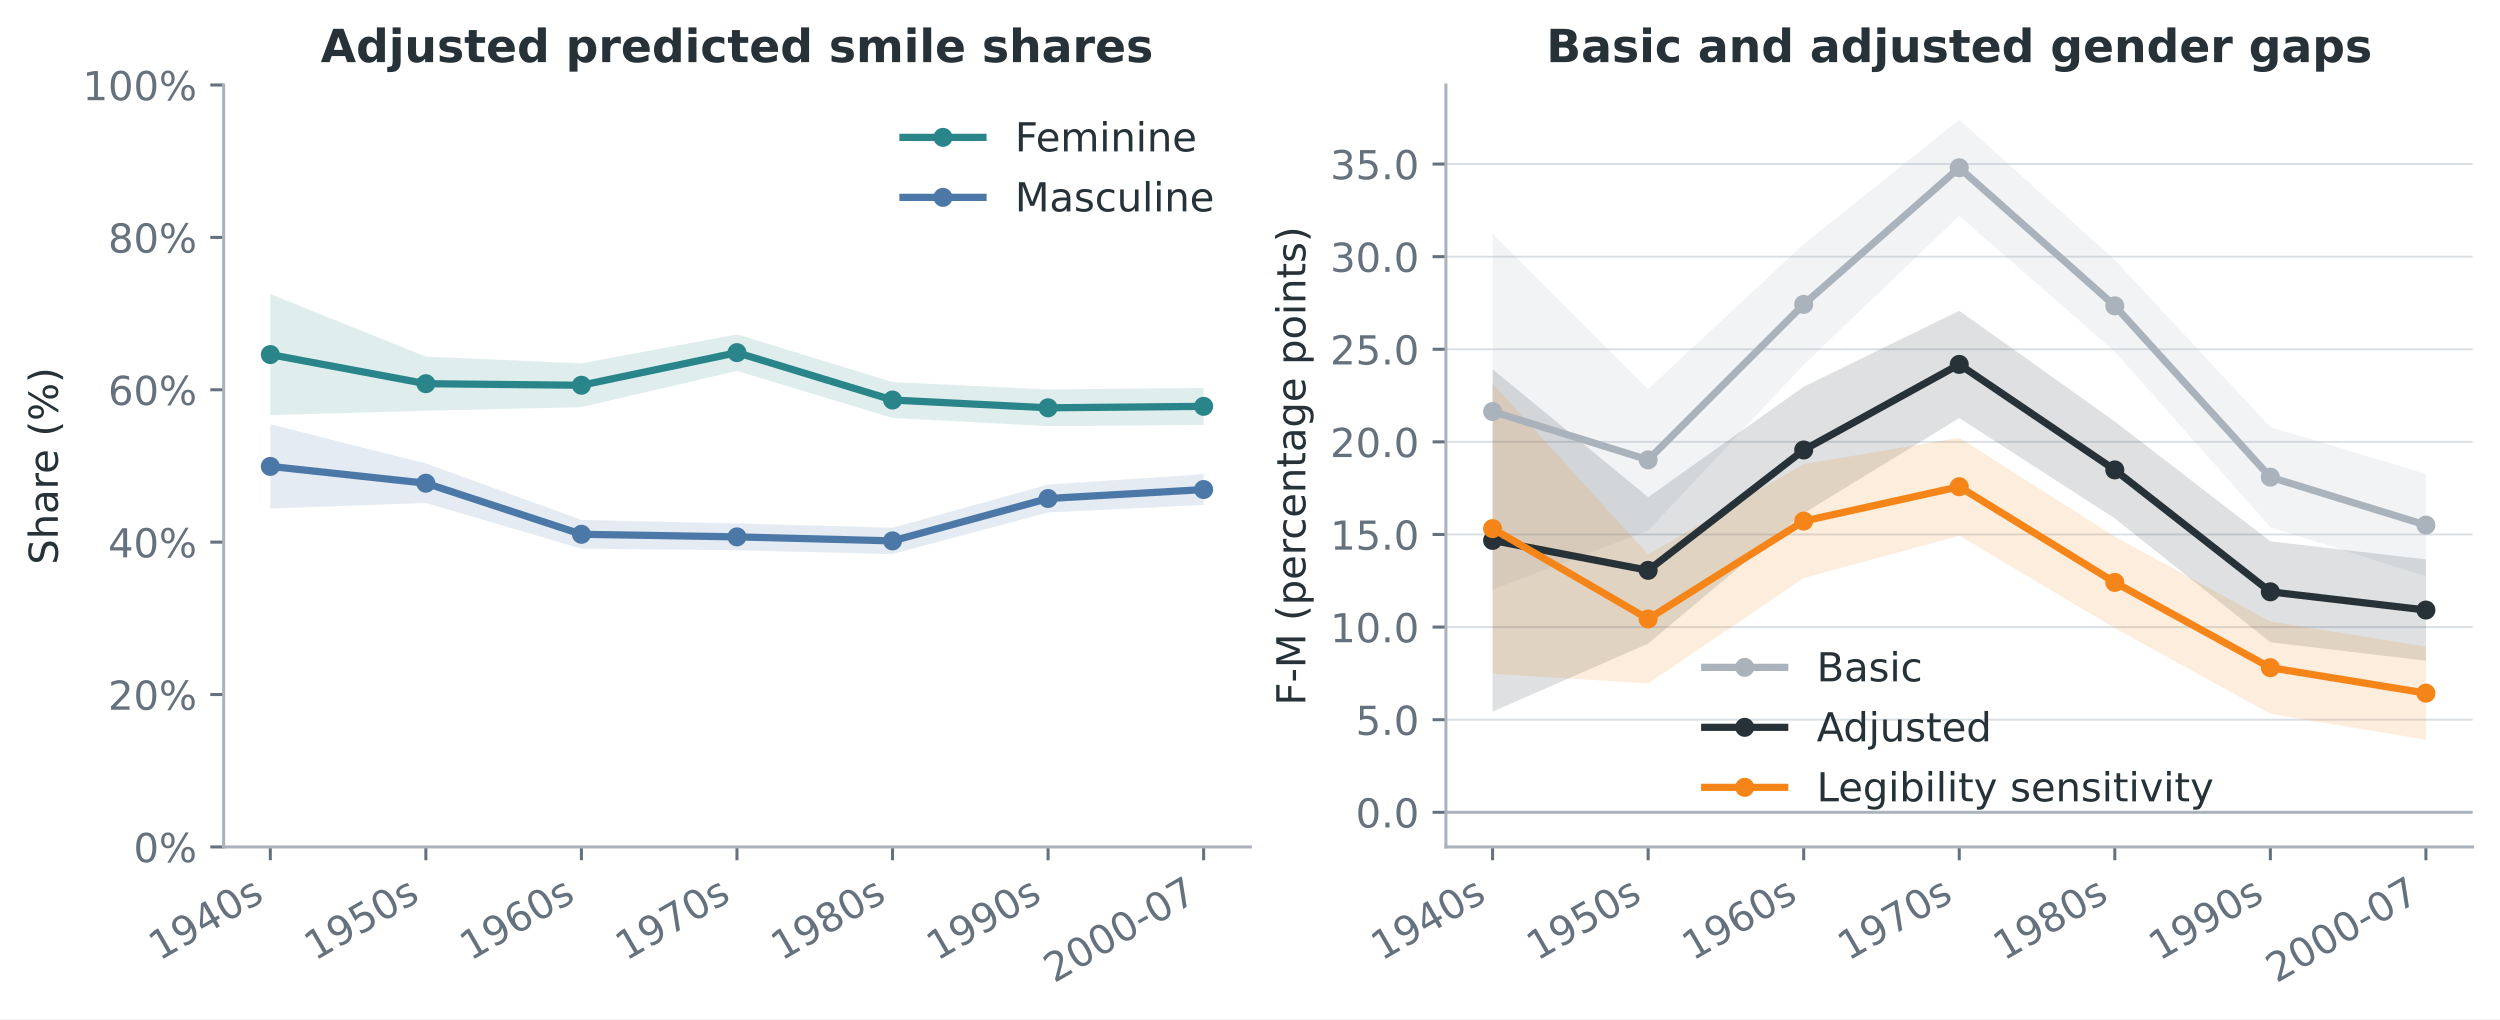
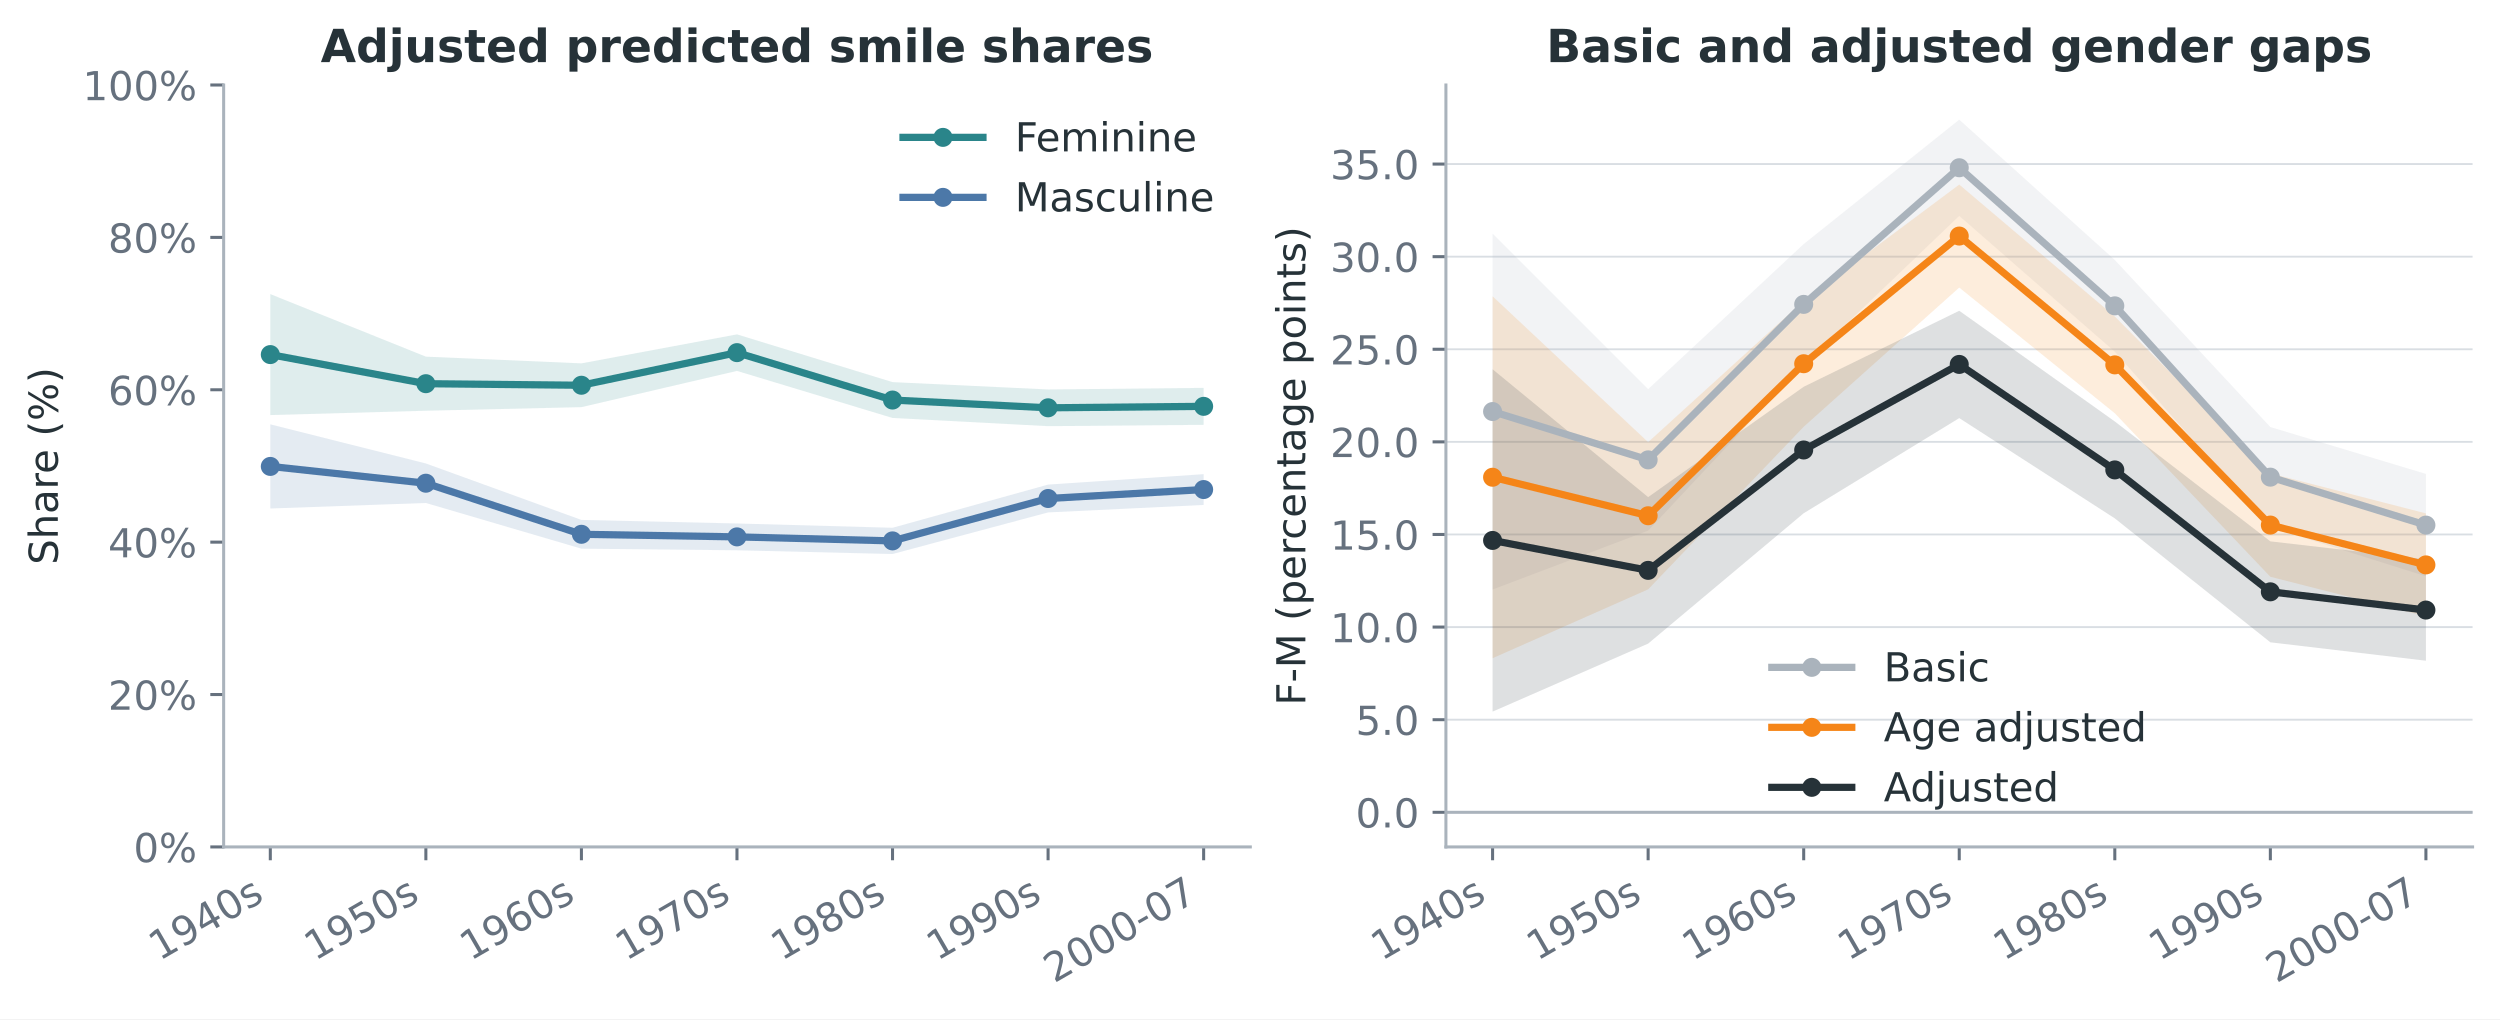
<svg xmlns="http://www.w3.org/2000/svg" xmlns:xlink="http://www.w3.org/1999/xlink" width="656.4pt" height="267.6pt" viewBox="0 0 656.4 267.6" version="1.1">
  <defs>
    <style type="text/css">*{stroke-linejoin: round; stroke-linecap: butt}</style>
  </defs>
  <g id="figure_1">
    <g id="patch_1">
      <path d="M 0 267.6  L 656.4 267.6  L 656.4 0  L 0 0  z " style="fill: #ffffff" />
    </g>
    <g id="axes_1">
      <g id="patch_2">
        <path d="M 58.719 222.37  L 328.28 222.37  L 328.28 22.318  L 58.719 22.318  z " style="fill: #ffffff" />
      </g>
      <g id="matplotlib.axis_1">
        <g id="xtick_1">
          <g id="line2d_1">
            <defs>
              <path id="m5f13f704b6" d="M 0 0  L 0 3.5  " style="stroke: #66717e; stroke-width: 0.8" />
            </defs>
            <g>
              <use xlink:href="#m5f13f704b6" x="70.972" y="222.37" style="fill: #66717e; stroke: #66717e; stroke-width: 0.8" />
            </g>
          </g>
          <g id="text_1">
            <text style="font-size: 10.5px; font-family: 'DejaVu Sans'; fill: #66717e" transform="translate(41.83146 252.3752) rotate(-30)">1940s</text>
          </g>
        </g>
        <g id="xtick_2">
          <g id="line2d_2">
            <g>
              <use xlink:href="#m5f13f704b6" x="111.815" y="222.37" style="fill: #66717e; stroke: #66717e; stroke-width: 0.8" />
            </g>
          </g>
          <g id="text_2">
            <text style="font-size: 10.5px; font-family: 'DejaVu Sans'; fill: #66717e" transform="translate(82.67391 252.3752) rotate(-30)">1950s</text>
          </g>
        </g>
        <g id="xtick_3">
          <g id="line2d_3">
            <g>
              <use xlink:href="#m5f13f704b6" x="152.657" y="222.37" style="fill: #66717e; stroke: #66717e; stroke-width: 0.8" />
            </g>
          </g>
          <g id="text_3">
            <text style="font-size: 10.5px; font-family: 'DejaVu Sans'; fill: #66717e" transform="translate(123.5164 252.3752) rotate(-30)">1960s</text>
          </g>
        </g>
        <g id="xtick_4">
          <g id="line2d_4">
            <g>
              <use xlink:href="#m5f13f704b6" x="193.499" y="222.37" style="fill: #66717e; stroke: #66717e; stroke-width: 0.8" />
            </g>
          </g>
          <g id="text_4">
            <text style="font-size: 10.5px; font-family: 'DejaVu Sans'; fill: #66717e" transform="translate(164.3588 252.3752) rotate(-30)">1970s</text>
          </g>
        </g>
        <g id="xtick_5">
          <g id="line2d_5">
            <g>
              <use xlink:href="#m5f13f704b6" x="234.342" y="222.37" style="fill: #66717e; stroke: #66717e; stroke-width: 0.8" />
            </g>
          </g>
          <g id="text_5">
            <text style="font-size: 10.5px; font-family: 'DejaVu Sans'; fill: #66717e" transform="translate(205.2013 252.3752) rotate(-30)">1980s</text>
          </g>
        </g>
        <g id="xtick_6">
          <g id="line2d_6">
            <g>
              <use xlink:href="#m5f13f704b6" x="275.184" y="222.37" style="fill: #66717e; stroke: #66717e; stroke-width: 0.8" />
            </g>
          </g>
          <g id="text_6">
            <text style="font-size: 10.5px; font-family: 'DejaVu Sans'; fill: #66717e" transform="translate(246.0437 252.3752) rotate(-30)">1990s</text>
          </g>
        </g>
        <g id="xtick_7">
          <g id="line2d_7">
            <g>
              <use xlink:href="#m5f13f704b6" x="316.027" y="222.37" style="fill: #66717e; stroke: #66717e; stroke-width: 0.8" />
            </g>
          </g>
          <g id="text_7">
            <text style="font-size: 10.5px; font-family: 'DejaVu Sans'; fill: #66717e" transform="translate(276.7714 258.215) rotate(-30)">2000-07</text>
          </g>
        </g>
      </g>
      <g id="matplotlib.axis_2">
        <g id="ytick_1">
          <g id="line2d_8">
            <defs>
              <path id="m2076fd8b33" d="M 0 0  L -3.5 0  " style="stroke: #66717e; stroke-width: 0.8" />
            </defs>
            <g>
              <use xlink:href="#m2076fd8b33" x="58.719" y="222.37" style="fill: #66717e; stroke: #66717e; stroke-width: 0.8" />
            </g>
          </g>
          <g id="text_8">
            <text style="font-size: 10.5px; font-family: 'DejaVu Sans'; text-anchor: end; fill: #66717e" x="51.719" y="226.359" transform="rotate(-0 51.71934 226.359)">0%</text>
          </g>
        </g>
        <g id="ytick_2">
          <g id="line2d_9">
            <g>
              <use xlink:href="#m2076fd8b33" x="58.719" y="182.36" style="fill: #66717e; stroke: #66717e; stroke-width: 0.8" />
            </g>
          </g>
          <g id="text_9">
            <text style="font-size: 10.5px; font-family: 'DejaVu Sans'; text-anchor: end; fill: #66717e" x="51.719" y="186.349" transform="rotate(-0 51.71934 186.3486)">20%</text>
          </g>
        </g>
        <g id="ytick_3">
          <g id="line2d_10">
            <g>
              <use xlink:href="#m2076fd8b33" x="58.719" y="142.349" style="fill: #66717e; stroke: #66717e; stroke-width: 0.8" />
            </g>
          </g>
          <g id="text_10">
            <text style="font-size: 10.5px; font-family: 'DejaVu Sans'; text-anchor: end; fill: #66717e" x="51.719" y="146.338" transform="rotate(-0 51.71934 146.3382)">40%</text>
          </g>
        </g>
        <g id="ytick_4">
          <g id="line2d_11">
            <g>
              <use xlink:href="#m2076fd8b33" x="58.719" y="102.339" style="fill: #66717e; stroke: #66717e; stroke-width: 0.8" />
            </g>
          </g>
          <g id="text_11">
            <text style="font-size: 10.5px; font-family: 'DejaVu Sans'; text-anchor: end; fill: #66717e" x="51.719" y="106.328" transform="rotate(-0 51.71934 106.3278)">60%</text>
          </g>
        </g>
        <g id="ytick_5">
          <g id="line2d_12">
            <g>
              <use xlink:href="#m2076fd8b33" x="58.719" y="62.329" style="fill: #66717e; stroke: #66717e; stroke-width: 0.8" />
            </g>
          </g>
          <g id="text_12">
            <text style="font-size: 10.5px; font-family: 'DejaVu Sans'; text-anchor: end; fill: #66717e" x="51.719" y="66.317" transform="rotate(-0 51.71934 66.31732)">80%</text>
          </g>
        </g>
        <g id="ytick_6">
          <g id="line2d_13">
            <g>
              <use xlink:href="#m2076fd8b33" x="58.719" y="22.318" style="fill: #66717e; stroke: #66717e; stroke-width: 0.8" />
            </g>
          </g>
          <g id="text_13">
            <text style="font-size: 10.5px; font-family: 'DejaVu Sans'; text-anchor: end; fill: #66717e" x="51.719" y="26.307" transform="rotate(-0 51.71934 26.3069)">100%</text>
          </g>
        </g>
        <g id="text_14">
          <text style="font-size: 10.5px; font-family: 'DejaVu Sans'; text-anchor: middle; fill: #263238" x="15.178" y="122.344" transform="rotate(-90 15.17836 122.3442)">Share (%)</text>
        </g>
      </g>
      <g id="FillBetweenPolyCollection_1">
        <defs>
          <path id="m9602ee2867" d="M 70.972 -190.379  L 70.972 -158.621  L 111.815 -159.758  L 152.657 -160.699  L 193.499 -170.214  L 234.342 -157.858  L 275.184 -155.707  L 316.027 -156.057  L 316.027 -165.762  L 316.027 -165.762  L 275.184 -165.344  L 234.342 -167.271  L 193.499 -179.808  L 152.657 -172.195  L 111.815 -173.957  L 70.972 -190.379  z " />
        </defs>
        <g clip-path="url(#p1294c1b386)">
          <use xlink:href="#m9602ee2867" x="0" y="267.6" style="fill: #2a858a; fill-opacity: 0.15" />
        </g>
      </g>
      <g id="FillBetweenPolyCollection_2">
        <defs>
          <path id="m9dc2260f7a" d="M 70.972 -156.185  L 70.972 -134.088  L 111.815 -135.54  L 152.657 -123.54  L 193.499 -123.115  L 234.342 -122.137  L 275.184 -133.059  L 316.027 -135.025  L 316.027 -143.105  L 316.027 -143.105  L 275.184 -140.366  L 234.342 -129.03  L 193.499 -130.156  L 152.657 -131.088  L 111.815 -145.912  L 70.972 -156.185  z " />
        </defs>
        <g clip-path="url(#p1294c1b386)">
          <use xlink:href="#m9dc2260f7a" x="0" y="267.6" style="fill: #4c78a8; fill-opacity: 0.15" />
        </g>
      </g>
      <g id="line2d_14">
        <path d="M 70.972 93.099  L 111.815 100.742  L 152.657 101.152  L 193.499 92.588  L 234.342 105.035  L 275.184 107.074  L 316.027 106.69  " clip-path="url(#p1294c1b386)" style="fill: none; stroke: #2a858a; stroke-width: 1.9; stroke-linecap: square" />
        <defs>
          <path id="m4659d0687a" d="M 0 2  C 0.53 2 1.039 1.789 1.414 1.414  C 1.789 1.039 2 0.53 2 0  C 2 -0.53 1.789 -1.039 1.414 -1.414  C 1.039 -1.789 0.53 -2 0 -2  C -0.53 -2 -1.039 -1.789 -1.414 -1.414  C -1.789 -1.039 -2 -0.53 -2 0  C -2 0.53 -1.789 1.039 -1.414 1.414  C -1.039 1.789 -0.53 2 0 2  z " style="stroke: #2a858a" />
        </defs>
        <g clip-path="url(#p1294c1b386)">
          <use xlink:href="#m4659d0687a" x="70.972" y="93.099" style="fill: #2a858a; stroke: #2a858a" />
          <use xlink:href="#m4659d0687a" x="111.815" y="100.742" style="fill: #2a858a; stroke: #2a858a" />
          <use xlink:href="#m4659d0687a" x="152.657" y="101.152" style="fill: #2a858a; stroke: #2a858a" />
          <use xlink:href="#m4659d0687a" x="193.499" y="92.588" style="fill: #2a858a; stroke: #2a858a" />
          <use xlink:href="#m4659d0687a" x="234.342" y="105.035" style="fill: #2a858a; stroke: #2a858a" />
          <use xlink:href="#m4659d0687a" x="275.184" y="107.074" style="fill: #2a858a; stroke: #2a858a" />
          <use xlink:href="#m4659d0687a" x="316.027" y="106.69" style="fill: #2a858a; stroke: #2a858a" />
        </g>
      </g>
      <g id="line2d_15">
        <path d="M 70.972 122.463  L 111.815 126.874  L 152.657 140.285  L 193.499 140.964  L 234.342 142.016  L 275.184 130.887  L 316.027 128.535  " clip-path="url(#p1294c1b386)" style="fill: none; stroke: #4c78a8; stroke-width: 1.9; stroke-linecap: square" />
        <defs>
          <path id="m26c29bb1a5" d="M 0 2  C 0.53 2 1.039 1.789 1.414 1.414  C 1.789 1.039 2 0.53 2 0  C 2 -0.53 1.789 -1.039 1.414 -1.414  C 1.039 -1.789 0.53 -2 0 -2  C -0.53 -2 -1.039 -1.789 -1.414 -1.414  C -1.789 -1.039 -2 -0.53 -2 0  C -2 0.53 -1.789 1.039 -1.414 1.414  C -1.039 1.789 -0.53 2 0 2  z " style="stroke: #4c78a8" />
        </defs>
        <g clip-path="url(#p1294c1b386)">
          <use xlink:href="#m26c29bb1a5" x="70.972" y="122.463" style="fill: #4c78a8; stroke: #4c78a8" />
          <use xlink:href="#m26c29bb1a5" x="111.815" y="126.874" style="fill: #4c78a8; stroke: #4c78a8" />
          <use xlink:href="#m26c29bb1a5" x="152.657" y="140.285" style="fill: #4c78a8; stroke: #4c78a8" />
          <use xlink:href="#m26c29bb1a5" x="193.499" y="140.964" style="fill: #4c78a8; stroke: #4c78a8" />
          <use xlink:href="#m26c29bb1a5" x="234.342" y="142.016" style="fill: #4c78a8; stroke: #4c78a8" />
          <use xlink:href="#m26c29bb1a5" x="275.184" y="130.887" style="fill: #4c78a8; stroke: #4c78a8" />
          <use xlink:href="#m26c29bb1a5" x="316.027" y="128.535" style="fill: #4c78a8; stroke: #4c78a8" />
        </g>
      </g>
      <g id="patch_3">
        <path d="M 58.719 222.37  L 58.719 22.318  " style="fill: none; stroke: #aab3bc; stroke-width: 0.8; stroke-linejoin: miter; stroke-linecap: square" />
      </g>
      <g id="patch_4">
        <path d="M 58.719 222.37  L 328.28 222.37  " style="fill: none; stroke: #aab3bc; stroke-width: 0.8; stroke-linejoin: miter; stroke-linecap: square" />
      </g>
      <g id="text_15">
        <text style="font-weight: 700; font-size: 12px; font-family: 'DejaVu Sans'; text-anchor: middle; fill: #263238" x="193.499" y="16.318" transform="rotate(-0 193.4994 16.31812)">Adjusted predicted smile shares</text>
      </g>
      <g id="legend_1">
        <g id="line2d_16">
          <path d="M 237.089 36.071  L 247.589 36.071  L 258.089 36.071  " style="fill: none; stroke: #2a858a; stroke-width: 1.9; stroke-linecap: square" />
          <g>
            <use xlink:href="#m4659d0687a" x="247.589" y="36.071" style="fill: #2a858a; stroke: #2a858a" />
          </g>
        </g>
        <g id="text_16">
          <text style="font-size: 10.5px; font-family: 'DejaVu Sans'; text-anchor: start; fill: #263238" x="266.489" y="39.746" transform="rotate(-0 266.4887 39.74648)">Feminine</text>
        </g>
        <g id="line2d_17">
          <path d="M 237.089 51.822  L 247.589 51.822  L 258.089 51.822  " style="fill: none; stroke: #4c78a8; stroke-width: 1.9; stroke-linecap: square" />
          <g>
            <use xlink:href="#m26c29bb1a5" x="247.589" y="51.822" style="fill: #4c78a8; stroke: #4c78a8" />
          </g>
        </g>
        <g id="text_17">
          <text style="font-size: 10.5px; font-family: 'DejaVu Sans'; text-anchor: start; fill: #263238" x="266.489" y="55.497" transform="rotate(-0 266.4887 55.4973)">Masculine</text>
        </g>
      </g>
    </g>
    <g id="axes_2">
      <g id="patch_5">
        <path d="M 379.639 222.37  L 649.2 222.37  L 649.2 22.318  L 379.639 22.318  z " style="fill: #ffffff" />
      </g>
      <g id="matplotlib.axis_3">
        <g id="xtick_8">
          <g id="line2d_18">
            <g>
              <use xlink:href="#m5f13f704b6" x="391.892" y="222.37" style="fill: #66717e; stroke: #66717e; stroke-width: 0.8" />
            </g>
          </g>
          <g id="text_18">
            <text style="font-size: 10.5px; font-family: 'DejaVu Sans'; fill: #66717e" transform="translate(362.7514 252.3752) rotate(-30)">1940s</text>
          </g>
        </g>
        <g id="xtick_9">
          <g id="line2d_19">
            <g>
              <use xlink:href="#m5f13f704b6" x="432.734" y="222.37" style="fill: #66717e; stroke: #66717e; stroke-width: 0.8" />
            </g>
          </g>
          <g id="text_19">
            <text style="font-size: 10.5px; font-family: 'DejaVu Sans'; fill: #66717e" transform="translate(403.5939 252.3752) rotate(-30)">1950s</text>
          </g>
        </g>
        <g id="xtick_10">
          <g id="line2d_20">
            <g>
              <use xlink:href="#m5f13f704b6" x="473.577" y="222.37" style="fill: #66717e; stroke: #66717e; stroke-width: 0.8" />
            </g>
          </g>
          <g id="text_20">
            <text style="font-size: 10.5px; font-family: 'DejaVu Sans'; fill: #66717e" transform="translate(444.4363 252.3752) rotate(-30)">1960s</text>
          </g>
        </g>
        <g id="xtick_11">
          <g id="line2d_21">
            <g>
              <use xlink:href="#m5f13f704b6" x="514.419" y="222.37" style="fill: #66717e; stroke: #66717e; stroke-width: 0.8" />
            </g>
          </g>
          <g id="text_21">
            <text style="font-size: 10.5px; font-family: 'DejaVu Sans'; fill: #66717e" transform="translate(485.2788 252.3752) rotate(-30)">1970s</text>
          </g>
        </g>
        <g id="xtick_12">
          <g id="line2d_22">
            <g>
              <use xlink:href="#m5f13f704b6" x="555.262" y="222.37" style="fill: #66717e; stroke: #66717e; stroke-width: 0.8" />
            </g>
          </g>
          <g id="text_22">
            <text style="font-size: 10.5px; font-family: 'DejaVu Sans'; fill: #66717e" transform="translate(526.1212 252.3752) rotate(-30)">1980s</text>
          </g>
        </g>
        <g id="xtick_13">
          <g id="line2d_23">
            <g>
              <use xlink:href="#m5f13f704b6" x="596.104" y="222.37" style="fill: #66717e; stroke: #66717e; stroke-width: 0.8" />
            </g>
          </g>
          <g id="text_23">
            <text style="font-size: 10.5px; font-family: 'DejaVu Sans'; fill: #66717e" transform="translate(566.9637 252.3752) rotate(-30)">1990s</text>
          </g>
        </g>
        <g id="xtick_14">
          <g id="line2d_24">
            <g>
              <use xlink:href="#m5f13f704b6" x="636.947" y="222.37" style="fill: #66717e; stroke: #66717e; stroke-width: 0.8" />
            </g>
          </g>
          <g id="text_24">
            <text style="font-size: 10.5px; font-family: 'DejaVu Sans'; fill: #66717e" transform="translate(597.6913 258.215) rotate(-30)">2000-07</text>
          </g>
        </g>
      </g>
      <g id="matplotlib.axis_4">
        <g id="ytick_7">
          <g id="line2d_25">
            <path d="M 379.639 213.277  L 649.2 213.277  " clip-path="url(#p274517c50b)" style="fill: none; stroke: #d9dee3; stroke-width: 0.5; stroke-linecap: square" />
          </g>
          <g id="line2d_26">
            <g>
              <use xlink:href="#m2076fd8b33" x="379.639" y="213.277" style="fill: #66717e; stroke: #66717e; stroke-width: 0.8" />
            </g>
          </g>
          <g id="text_25">
            <text style="font-size: 10.5px; font-family: 'DejaVu Sans'; text-anchor: end; fill: #66717e" x="372.639" y="217.266" transform="rotate(-0 372.6393 217.2658)">0.0</text>
          </g>
        </g>
        <g id="ytick_8">
          <g id="line2d_27">
            <path d="M 379.639 188.962  L 649.2 188.962  " clip-path="url(#p274517c50b)" style="fill: none; stroke: #d9dee3; stroke-width: 0.5; stroke-linecap: square" />
          </g>
          <g id="line2d_28">
            <g>
              <use xlink:href="#m2076fd8b33" x="379.639" y="188.962" style="fill: #66717e; stroke: #66717e; stroke-width: 0.8" />
            </g>
          </g>
          <g id="text_26">
            <text style="font-size: 10.5px; font-family: 'DejaVu Sans'; text-anchor: end; fill: #66717e" x="372.639" y="192.951" transform="rotate(-0 372.6393 192.9509)">5.0</text>
          </g>
        </g>
        <g id="ytick_9">
          <g id="line2d_29">
            <path d="M 379.639 164.647  L 649.2 164.647  " clip-path="url(#p274517c50b)" style="fill: none; stroke: #d9dee3; stroke-width: 0.5; stroke-linecap: square" />
          </g>
          <g id="line2d_30">
            <g>
              <use xlink:href="#m2076fd8b33" x="379.639" y="164.647" style="fill: #66717e; stroke: #66717e; stroke-width: 0.8" />
            </g>
          </g>
          <g id="text_27">
            <text style="font-size: 10.5px; font-family: 'DejaVu Sans'; text-anchor: end; fill: #66717e" x="372.639" y="168.636" transform="rotate(-0 372.6393 168.636)">10.0</text>
          </g>
        </g>
        <g id="ytick_10">
          <g id="line2d_31">
            <path d="M 379.639 140.332  L 649.2 140.332  " clip-path="url(#p274517c50b)" style="fill: none; stroke: #d9dee3; stroke-width: 0.5; stroke-linecap: square" />
          </g>
          <g id="line2d_32">
            <g>
              <use xlink:href="#m2076fd8b33" x="379.639" y="140.332" style="fill: #66717e; stroke: #66717e; stroke-width: 0.8" />
            </g>
          </g>
          <g id="text_28">
            <text style="font-size: 10.5px; font-family: 'DejaVu Sans'; text-anchor: end; fill: #66717e" x="372.639" y="144.321" transform="rotate(-0 372.6393 144.3211)">15.0</text>
          </g>
        </g>
        <g id="ytick_11">
          <g id="line2d_33">
            <path d="M 379.639 116.017  L 649.2 116.017  " clip-path="url(#p274517c50b)" style="fill: none; stroke: #d9dee3; stroke-width: 0.5; stroke-linecap: square" />
          </g>
          <g id="line2d_34">
            <g>
              <use xlink:href="#m2076fd8b33" x="379.639" y="116.017" style="fill: #66717e; stroke: #66717e; stroke-width: 0.8" />
            </g>
          </g>
          <g id="text_29">
            <text style="font-size: 10.5px; font-family: 'DejaVu Sans'; text-anchor: end; fill: #66717e" x="372.639" y="120.006" transform="rotate(-0 372.6393 120.0062)">20.0</text>
          </g>
        </g>
        <g id="ytick_12">
          <g id="line2d_35">
            <path d="M 379.639 91.703  L 649.2 91.703  " clip-path="url(#p274517c50b)" style="fill: none; stroke: #d9dee3; stroke-width: 0.5; stroke-linecap: square" />
          </g>
          <g id="line2d_36">
            <g>
              <use xlink:href="#m2076fd8b33" x="379.639" y="91.703" style="fill: #66717e; stroke: #66717e; stroke-width: 0.8" />
            </g>
          </g>
          <g id="text_30">
            <text style="font-size: 10.5px; font-family: 'DejaVu Sans'; text-anchor: end; fill: #66717e" x="372.639" y="95.691" transform="rotate(-0 372.6393 95.69134)">25.0</text>
          </g>
        </g>
        <g id="ytick_13">
          <g id="line2d_37">
            <path d="M 379.639 67.388  L 649.2 67.388  " clip-path="url(#p274517c50b)" style="fill: none; stroke: #d9dee3; stroke-width: 0.5; stroke-linecap: square" />
          </g>
          <g id="line2d_38">
            <g>
              <use xlink:href="#m2076fd8b33" x="379.639" y="67.388" style="fill: #66717e; stroke: #66717e; stroke-width: 0.8" />
            </g>
          </g>
          <g id="text_31">
            <text style="font-size: 10.5px; font-family: 'DejaVu Sans'; text-anchor: end; fill: #66717e" x="372.639" y="71.376" transform="rotate(-0 372.6393 71.37645)">30.0</text>
          </g>
        </g>
        <g id="ytick_14">
          <g id="line2d_39">
            <path d="M 379.639 43.073  L 649.2 43.073  " clip-path="url(#p274517c50b)" style="fill: none; stroke: #d9dee3; stroke-width: 0.5; stroke-linecap: square" />
          </g>
          <g id="line2d_40">
            <g>
              <use xlink:href="#m2076fd8b33" x="379.639" y="43.073" style="fill: #66717e; stroke: #66717e; stroke-width: 0.8" />
            </g>
          </g>
          <g id="text_32">
            <text style="font-size: 10.5px; font-family: 'DejaVu Sans'; text-anchor: end; fill: #66717e" x="372.639" y="47.062" transform="rotate(-0 372.6393 47.06157)">35.0</text>
          </g>
        </g>
        <g id="text_33">
          <text style="font-size: 10.5px; font-family: 'DejaVu Sans'; text-anchor: middle; fill: #263238" x="342.738" y="122.344" transform="rotate(-90 342.7379 122.3442)">F-M (percentage points)</text>
        </g>
      </g>
      <g id="FillBetweenPolyCollection_3">
        <defs>
          <path id="md98b9db564" d="M 391.892 -206.272  L 391.892 -112.819  L 432.734 -128.287  L 473.577 -171.838  L 514.419 -210.922  L 555.262 -175.258  L 596.104 -129.164  L 636.947 -116.289  L 636.947 -143.171  L 636.947 -143.171  L 596.104 -155.476  L 555.262 -199.338  L 514.419 -236.188  L 473.577 -203.52  L 432.734 -165.426  L 391.892 -206.272  z " />
        </defs>
        <g clip-path="url(#p274517c50b)">
          <use xlink:href="#md98b9db564" x="0" y="267.6" style="fill: #aab3bc; fill-opacity: 0.15" />
        </g>
      </g>
      <g id="FillBetweenPolyCollection_4">
        <defs>
+           <path id="m8b150a64a6" d="M 391.892 -189.809  L 391.892 -94.781  L 432.734 -112.86  L 473.577 -155.548  L 514.419 -192.097  L 555.262 -159.089  L 596.104 -116.159  L 636.947 -105.754  L 636.947 -132.803  L 636.947 -132.803  L 596.104 -143.314  L 555.262 -184.502  L 514.419 -219.142  L 473.577 -188.653  L 432.734 -151.51  L 391.892 -189.809  z " />
+         </defs>
+         <g clip-path="url(#p274517c50b)">
+           <use xlink:href="#m8b150a64a6" x="0" y="267.6" style="fill: #f58518; fill-opacity: 0.15" />
+         </g>
+       </g>
+       <g id="FillBetweenPolyCollection_5">
+         <defs>
          <path id="mf3bca1dccd" d="M 391.892 -170.648  L 391.892 -80.756  L 432.734 -98.614  L 473.577 -132.844  L 514.419 -157.826  L 555.262 -131.498  L 596.104 -98.956  L 636.947 -94.12  L 636.947 -120.726  L 636.947 -120.726  L 596.104 -125.462  L 555.262 -156.939  L 514.419 -186.008  L 473.577 -166.054  L 432.734 -137.076  L 391.892 -170.648  z " />
        </defs>
        <g clip-path="url(#p274517c50b)">
          <use xlink:href="#mf3bca1dccd" x="0" y="267.6" style="fill: #263238; fill-opacity: 0.15" />
-         </g>
-       </g>
-       <g id="FillBetweenPolyCollection_5">
-         <defs>
-           <path id="m30276b8a56" d="M 391.892 -166.923  L 391.892 -90.687  L 432.734 -88.143  L 473.577 -115.833  L 514.419 -126.951  L 555.262 -102.676  L 596.104 -80.178  L 636.947 -73.372  L 636.947 -97.837  L 636.947 -97.837  L 596.104 -104.411  L 555.262 -126.685  L 514.419 -152.663  L 473.577 -145.728  L 432.734 -122.03  L 391.892 -166.923  z " />
-         </defs>
-         <g clip-path="url(#p274517c50b)">
-           <use xlink:href="#m30276b8a56" x="0" y="267.6" style="fill: #f58518; fill-opacity: 0.15" />
        </g>
      </g>
      <g id="line2d_41">
        <path d="M 391.892 108.054  L 432.734 120.743  L 473.577 79.92  L 514.419 44.044  L 555.262 80.302  L 596.104 125.28  L 636.947 137.869  " clip-path="url(#p274517c50b)" style="fill: none; stroke: #aab3bc; stroke-width: 1.9; stroke-linecap: square" />
        <defs>
          <path id="mf4266b2c6f" d="M 0 2  C 0.53 2 1.039 1.789 1.414 1.414  C 1.789 1.039 2 0.53 2 0  C 2 -0.53 1.789 -1.039 1.414 -1.414  C 1.039 -1.789 0.53 -2 0 -2  C -0.53 -2 -1.039 -1.789 -1.414 -1.414  C -1.789 -1.039 -2 -0.53 -2 0  C -2 0.53 -1.789 1.039 -1.414 1.414  C -1.039 1.789 -0.53 2 0 2  z " style="stroke: #aab3bc" />
        </defs>
        <g clip-path="url(#p274517c50b)">
          <use xlink:href="#mf4266b2c6f" x="391.892" y="108.054" style="fill: #aab3bc; stroke: #aab3bc" />
          <use xlink:href="#mf4266b2c6f" x="432.734" y="120.743" style="fill: #aab3bc; stroke: #aab3bc" />
          <use xlink:href="#mf4266b2c6f" x="473.577" y="79.92" style="fill: #aab3bc; stroke: #aab3bc" />
          <use xlink:href="#mf4266b2c6f" x="514.419" y="44.044" style="fill: #aab3bc; stroke: #aab3bc" />
          <use xlink:href="#mf4266b2c6f" x="555.262" y="80.302" style="fill: #aab3bc; stroke: #aab3bc" />
          <use xlink:href="#mf4266b2c6f" x="596.104" y="125.28" style="fill: #aab3bc; stroke: #aab3bc" />
          <use xlink:href="#mf4266b2c6f" x="636.947" y="137.869" style="fill: #aab3bc; stroke: #aab3bc" />
        </g>
      </g>
      <g id="line2d_42">
+         <path d="M 391.892 125.305  L 432.734 135.415  L 473.577 95.499  L 514.419 61.98  L 555.262 95.804  L 596.104 137.863  L 636.947 148.321  " clip-path="url(#p274517c50b)" style="fill: none; stroke: #f58518; stroke-width: 1.9; stroke-linecap: square" />
+         <defs>
+           <path id="mc89a9e4409" d="M 0 2  C 0.53 2 1.039 1.789 1.414 1.414  C 1.789 1.039 2 0.53 2 0  C 2 -0.53 1.789 -1.039 1.414 -1.414  C 1.039 -1.789 0.53 -2 0 -2  C -0.53 -2 -1.039 -1.789 -1.414 -1.414  C -1.789 -1.039 -2 -0.53 -2 0  C -2 0.53 -1.789 1.039 -1.414 1.414  C -1.039 1.789 -0.53 2 0 2  z " style="stroke: #f58518" />
+         </defs>
+         <g clip-path="url(#p274517c50b)">
+           <use xlink:href="#mc89a9e4409" x="391.892" y="125.305" style="fill: #f58518; stroke: #f58518" />
+           <use xlink:href="#mc89a9e4409" x="432.734" y="135.415" style="fill: #f58518; stroke: #f58518" />
+           <use xlink:href="#mc89a9e4409" x="473.577" y="95.499" style="fill: #f58518; stroke: #f58518" />
+           <use xlink:href="#mc89a9e4409" x="514.419" y="61.98" style="fill: #f58518; stroke: #f58518" />
+           <use xlink:href="#mc89a9e4409" x="555.262" y="95.804" style="fill: #f58518; stroke: #f58518" />
+           <use xlink:href="#mc89a9e4409" x="596.104" y="137.863" style="fill: #f58518; stroke: #f58518" />
+           <use xlink:href="#mc89a9e4409" x="636.947" y="148.321" style="fill: #f58518; stroke: #f58518" />
+         </g>
+       </g>
+       <g id="line2d_43">
        <path d="M 391.892 141.898  L 432.734 149.754  L 473.577 118.15  L 514.419 95.683  L 555.262 123.381  L 596.104 155.39  L 636.947 160.176  " clip-path="url(#p274517c50b)" style="fill: none; stroke: #263238; stroke-width: 1.9; stroke-linecap: square" />
        <defs>
          <path id="m7dee10b13a" d="M 0 2  C 0.53 2 1.039 1.789 1.414 1.414  C 1.789 1.039 2 0.53 2 0  C 2 -0.53 1.789 -1.039 1.414 -1.414  C 1.039 -1.789 0.53 -2 0 -2  C -0.53 -2 -1.039 -1.789 -1.414 -1.414  C -1.789 -1.039 -2 -0.53 -2 0  C -2 0.53 -1.789 1.039 -1.414 1.414  C -1.039 1.789 -0.53 2 0 2  z " style="stroke: #263238" />
        </defs>
        <g clip-path="url(#p274517c50b)">
          <use xlink:href="#m7dee10b13a" x="391.892" y="141.898" style="fill: #263238; stroke: #263238" />
          <use xlink:href="#m7dee10b13a" x="432.734" y="149.754" style="fill: #263238; stroke: #263238" />
          <use xlink:href="#m7dee10b13a" x="473.577" y="118.15" style="fill: #263238; stroke: #263238" />
          <use xlink:href="#m7dee10b13a" x="514.419" y="95.683" style="fill: #263238; stroke: #263238" />
          <use xlink:href="#m7dee10b13a" x="555.262" y="123.381" style="fill: #263238; stroke: #263238" />
          <use xlink:href="#m7dee10b13a" x="596.104" y="155.39" style="fill: #263238; stroke: #263238" />
          <use xlink:href="#m7dee10b13a" x="636.947" y="160.176" style="fill: #263238; stroke: #263238" />
        </g>
      </g>
-       <g id="line2d_43">
-         <path d="M 391.892 138.794  L 432.734 162.513  L 473.577 136.819  L 514.419 127.792  L 555.262 152.919  L 596.104 175.305  L 636.947 181.995  " clip-path="url(#p274517c50b)" style="fill: none; stroke: #f58518; stroke-width: 1.9; stroke-linecap: square" />
-         <defs>
-           <path id="mc89a9e4409" d="M 0 2  C 0.53 2 1.039 1.789 1.414 1.414  C 1.789 1.039 2 0.53 2 0  C 2 -0.53 1.789 -1.039 1.414 -1.414  C 1.039 -1.789 0.53 -2 0 -2  C -0.53 -2 -1.039 -1.789 -1.414 -1.414  C -1.789 -1.039 -2 -0.53 -2 0  C -2 0.53 -1.789 1.039 -1.414 1.414  C -1.039 1.789 -0.53 2 0 2  z " style="stroke: #f58518" />
-         </defs>
-         <g clip-path="url(#p274517c50b)">
-           <use xlink:href="#mc89a9e4409" x="391.892" y="138.794" style="fill: #f58518; stroke: #f58518" />
-           <use xlink:href="#mc89a9e4409" x="432.734" y="162.513" style="fill: #f58518; stroke: #f58518" />
-           <use xlink:href="#mc89a9e4409" x="473.577" y="136.819" style="fill: #f58518; stroke: #f58518" />
-           <use xlink:href="#mc89a9e4409" x="514.419" y="127.792" style="fill: #f58518; stroke: #f58518" />
-           <use xlink:href="#mc89a9e4409" x="555.262" y="152.919" style="fill: #f58518; stroke: #f58518" />
-           <use xlink:href="#mc89a9e4409" x="596.104" y="175.305" style="fill: #f58518; stroke: #f58518" />
-           <use xlink:href="#mc89a9e4409" x="636.947" y="181.995" style="fill: #f58518; stroke: #f58518" />
-         </g>
-       </g>
      <g id="line2d_44">
        <path d="M 379.639 213.277  L 649.2 213.277  " clip-path="url(#p274517c50b)" style="fill: none; stroke: #aab3bc; stroke-width: 0.8; stroke-linecap: square" />
      </g>
      <g id="patch_6">
        <path d="M 379.639 222.37  L 379.639 22.318  " style="fill: none; stroke: #aab3bc; stroke-width: 0.8; stroke-linejoin: miter; stroke-linecap: square" />
      </g>
      <g id="patch_7">
        <path d="M 379.639 222.37  L 649.2 222.37  " style="fill: none; stroke: #aab3bc; stroke-width: 0.8; stroke-linejoin: miter; stroke-linecap: square" />
      </g>
      <g id="text_34">
        <text style="font-weight: 700; font-size: 12px; font-family: 'DejaVu Sans'; text-anchor: middle; fill: #263238" x="514.419" y="16.318" transform="rotate(-0 514.4194 16.31812)">Basic and adjusted gender gaps</text>
      </g>
      <g id="legend_2">
        <g id="line2d_45">
-           <path d="M 447.588 175.221  L 458.088 175.221  L 468.588 175.221  " style="fill: none; stroke: #aab3bc; stroke-width: 1.9; stroke-linecap: square" />
+           <path d="M 465.204 175.221  L 475.704 175.221  L 486.204 175.221  " style="fill: none; stroke: #aab3bc; stroke-width: 1.9; stroke-linecap: square" />
          <g>
-             <use xlink:href="#mf4266b2c6f" x="458.088" y="175.221" style="fill: #aab3bc; stroke: #aab3bc" />
+             <use xlink:href="#mf4266b2c6f" x="475.704" y="175.221" style="fill: #aab3bc; stroke: #aab3bc" />
          </g>
        </g>
        <g id="text_35">
-           <text style="font-size: 10.5px; font-family: 'DejaVu Sans'; text-anchor: start; fill: #263238" x="476.988" y="178.896" transform="rotate(-0 476.9877 178.8962)">Basic</text>
+           <text style="font-size: 10.5px; font-family: 'DejaVu Sans'; text-anchor: start; fill: #263238" x="494.604" y="178.896" transform="rotate(-0 494.6039 178.8962)">Basic</text>
        </g>
        <g id="line2d_46">
-           <path d="M 447.588 190.972  L 458.088 190.972  L 468.588 190.972  " style="fill: none; stroke: #263238; stroke-width: 1.9; stroke-linecap: square" />
+           <path d="M 465.204 190.972  L 475.704 190.972  L 486.204 190.972  " style="fill: none; stroke: #f58518; stroke-width: 1.9; stroke-linecap: square" />
          <g>
-             <use xlink:href="#m7dee10b13a" x="458.088" y="190.972" style="fill: #263238; stroke: #263238" />
+             <use xlink:href="#mc89a9e4409" x="475.704" y="190.972" style="fill: #f58518; stroke: #f58518" />
          </g>
        </g>
        <g id="text_36">
-           <text style="font-size: 10.5px; font-family: 'DejaVu Sans'; text-anchor: start; fill: #263238" x="476.988" y="194.647" transform="rotate(-0 476.9877 194.647)">Adjusted</text>
+           <text style="font-size: 10.5px; font-family: 'DejaVu Sans'; text-anchor: start; fill: #263238" x="494.604" y="194.647" transform="rotate(-0 494.6039 194.647)">Age adjusted</text>
        </g>
        <g id="line2d_47">
-           <path d="M 447.588 206.723  L 458.088 206.723  L 468.588 206.723  " style="fill: none; stroke: #f58518; stroke-width: 1.9; stroke-linecap: square" />
+           <path d="M 465.204 206.723  L 475.704 206.723  L 486.204 206.723  " style="fill: none; stroke: #263238; stroke-width: 1.9; stroke-linecap: square" />
          <g>
-             <use xlink:href="#mc89a9e4409" x="458.088" y="206.723" style="fill: #f58518; stroke: #f58518" />
+             <use xlink:href="#m7dee10b13a" x="475.704" y="206.723" style="fill: #263238; stroke: #263238" />
          </g>
        </g>
        <g id="text_37">
-           <text style="font-size: 10.5px; font-family: 'DejaVu Sans'; text-anchor: start; fill: #263238" x="476.988" y="210.398" transform="rotate(-0 476.9877 210.3978)">Legibility sensitivity</text>
+           <text style="font-size: 10.5px; font-family: 'DejaVu Sans'; text-anchor: start; fill: #263238" x="494.604" y="210.398" transform="rotate(-0 494.6039 210.3978)">Adjusted</text>
        </g>
      </g>
    </g>
  </g>
  <defs>
    <clipPath id="p1294c1b386">
      <rect x="58.719" y="22.318" width="269.56" height="200.052" />
    </clipPath>
    <clipPath id="p274517c50b">
      <rect x="379.639" y="22.318" width="269.56" height="200.052" />
    </clipPath>
  </defs>
</svg>
